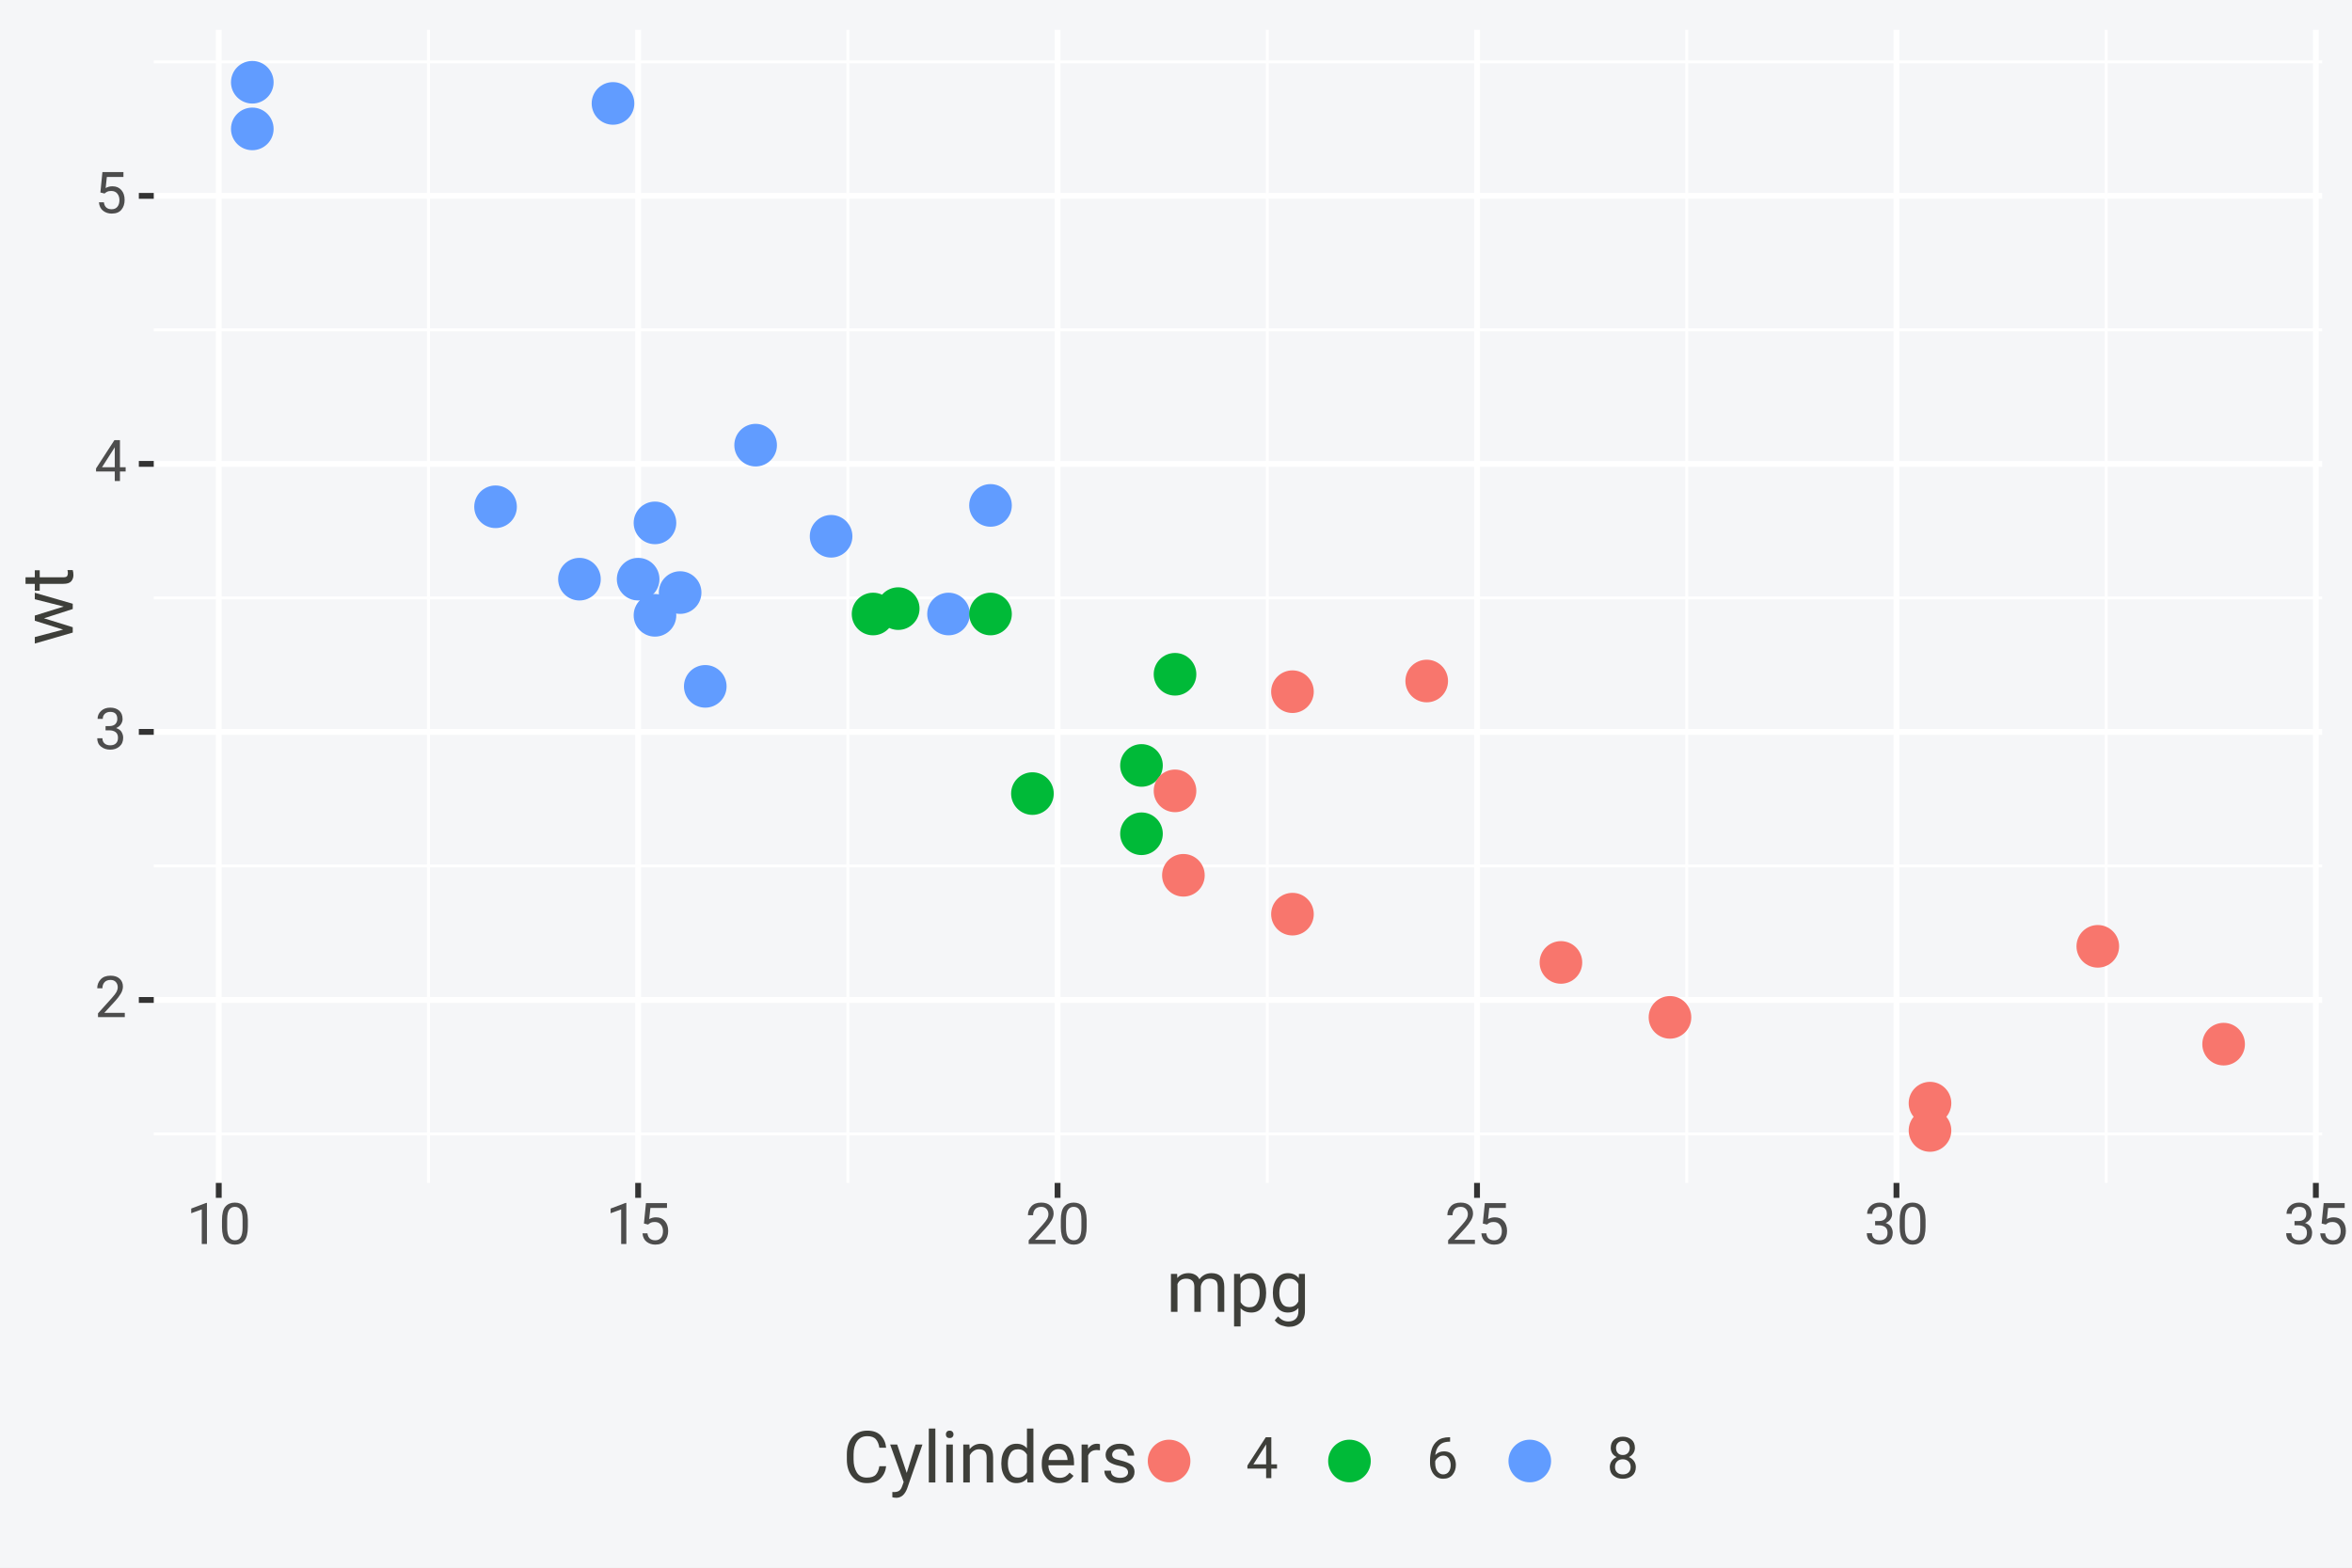
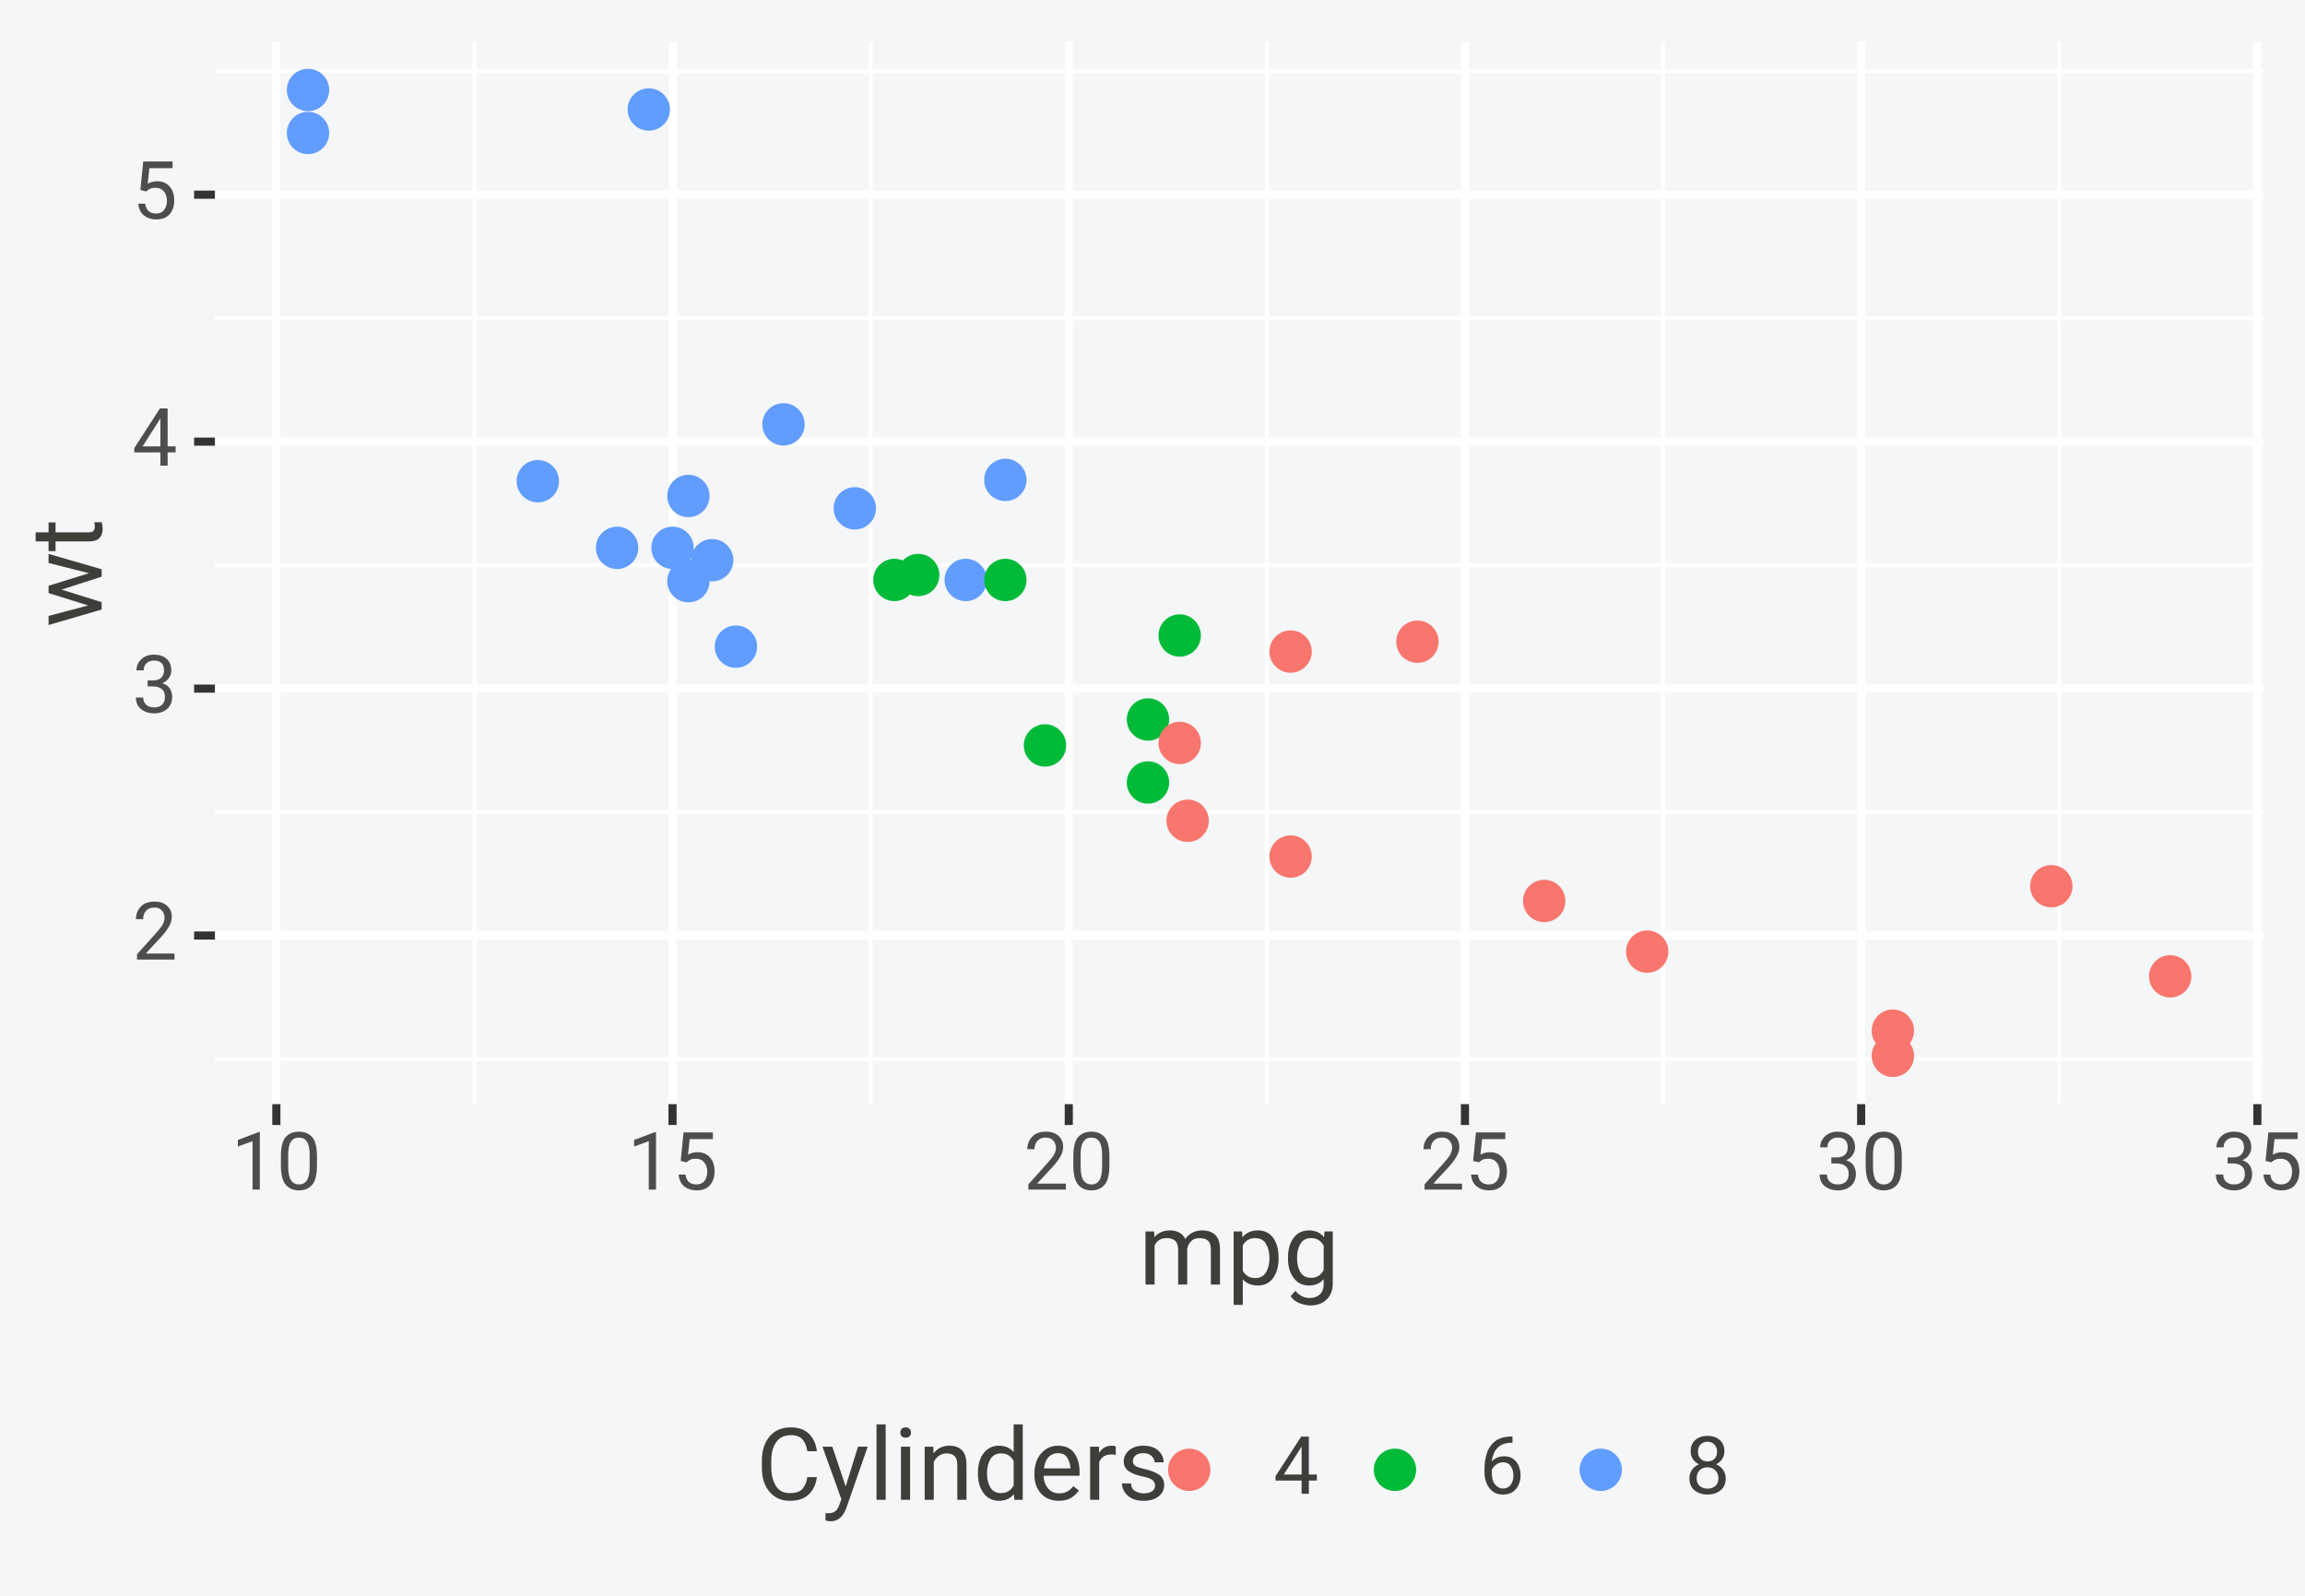
- <svg xmlns="http://www.w3.org/2000/svg" width="432.00pt" height="288.00pt" viewBox="0 0 432.00 288.00">
+ <svg xmlns="http://www.w3.org/2000/svg" width="468.00pt" height="324.00pt" viewBox="0 0 468.00 324.00">
  <g class="svglite">
    <defs>
      <style type="text/css">
    /* theme-aware-processed */
    .svglite line, .svglite polyline, .svglite polygon, .svglite path, .svglite circle {
      fill: none;
      stroke: #3E3F3A;
      stroke-linecap: round;
      stroke-linejoin: round;
      stroke-miterlimit: 10.00;
    }
    .svglite &gt; g &gt; rect {
      fill: none;
      stroke: #3E3F3A;
      stroke-linecap: round;
      stroke-linejoin: round;
      stroke-miterlimit: 10.00;
    }
    .svglite text {
      white-space: pre;
      fill: #3E3F3A;
    }
    .svglite g.glyphgroup path {
      fill: inherit;
      stroke: none;
    }
  </style>
    </defs>
    <rect width="100%" height="100%" style="stroke: none; fill: #F5F6F8;" />
    <defs>
-       <clipPath id="cpMC4wMHw0MzIuMDB8MC4wMHwyODguMDA=">
-         <rect x="0.00" y="0.00" width="432.00" height="288.00" />
+       <clipPath id="cpMC4wMHw0NjguMDB8MC4wMHwzMjQuMDA=">
+         <rect x="0.00" y="0.00" width="468.00" height="324.00" />
      </clipPath>
    </defs>
-     <g clip-path="url(#cpMC4wMHw0MzIuMDB8MC4wMHwyODguMDA=)">
-       <rect x="0" y="0.00" width="432.00" height="288.00" style="stroke-width: 1.07; stroke: none;" />
+     <g clip-path="url(#cpMC4wMHw0NjguMDB8MC4wMHwzMjQuMDA=)">
+       <rect x="0.00" y="0.00" width="468.00" height="324.00" style="stroke-width: 1.65; stroke: none;" />
    </g>
    <defs>
-       <clipPath id="cpMjguMjR8NDI2LjUyfDUuNDh8MjE3LjMx">
-         <rect x="28.24" y="5.48" width="398.28" height="211.83" />
+       <clipPath id="cpNDMuNjR8NDU5LjUzfDguNDd8MjI0LjE4">
+         <rect x="43.64" y="8.47" width="415.89" height="215.71" />
      </clipPath>
    </defs>
-     <g clip-path="url(#cpMjguMjR8NDI2LjUyfDUuNDh8MjE3LjMx)">
-       <rect x="28.24" y="5.48" width="398.28" height="211.83" style="stroke-width: 1.07; stroke: none;" />
-       <polyline points="28.24,208.32 426.52,208.32 " style="stroke-width: 0.53; stroke: #FFFFFF; stroke-linecap: butt;" />
-       <polyline points="28.24,159.08 426.52,159.08 " style="stroke-width: 0.53; stroke: #FFFFFF; stroke-linecap: butt;" />
-       <polyline points="28.24,109.84 426.52,109.84 " style="stroke-width: 0.53; stroke: #FFFFFF; stroke-linecap: butt;" />
-       <polyline points="28.24,60.60 426.52,60.60 " style="stroke-width: 0.53; stroke: #FFFFFF; stroke-linecap: butt;" />
-       <polyline points="28.24,11.37 426.52,11.37 " style="stroke-width: 0.53; stroke: #FFFFFF; stroke-linecap: butt;" />
-       <polyline points="78.70,217.31 78.70,5.48 " style="stroke-width: 0.53; stroke: #FFFFFF; stroke-linecap: butt;" />
-       <polyline points="155.73,217.31 155.73,5.48 " style="stroke-width: 0.53; stroke: #FFFFFF; stroke-linecap: butt;" />
-       <polyline points="232.77,217.31 232.77,5.48 " style="stroke-width: 0.53; stroke: #FFFFFF; stroke-linecap: butt;" />
-       <polyline points="309.81,217.31 309.81,5.48 " style="stroke-width: 0.53; stroke: #FFFFFF; stroke-linecap: butt;" />
-       <polyline points="386.85,217.31 386.85,5.48 " style="stroke-width: 0.53; stroke: #FFFFFF; stroke-linecap: butt;" />
-       <polyline points="28.24,183.70 426.52,183.70 " style="stroke-width: 1.07; stroke: #FFFFFF; stroke-linecap: butt;" />
-       <polyline points="28.24,134.46 426.52,134.46 " style="stroke-width: 1.07; stroke: #FFFFFF; stroke-linecap: butt;" />
-       <polyline points="28.24,85.22 426.52,85.22 " style="stroke-width: 1.07; stroke: #FFFFFF; stroke-linecap: butt;" />
-       <polyline points="28.24,35.98 426.52,35.98 " style="stroke-width: 1.07; stroke: #FFFFFF; stroke-linecap: butt;" />
-       <polyline points="40.18,217.31 40.18,5.48 " style="stroke-width: 1.07; stroke: #FFFFFF; stroke-linecap: butt;" />
-       <polyline points="117.21,217.31 117.21,5.48 " style="stroke-width: 1.07; stroke: #FFFFFF; stroke-linecap: butt;" />
-       <polyline points="194.25,217.31 194.25,5.48 " style="stroke-width: 1.07; stroke: #FFFFFF; stroke-linecap: butt;" />
-       <polyline points="271.29,217.31 271.29,5.48 " style="stroke-width: 1.07; stroke: #FFFFFF; stroke-linecap: butt;" />
-       <polyline points="348.33,217.31 348.33,5.48 " style="stroke-width: 1.07; stroke: #FFFFFF; stroke-linecap: butt;" />
-       <polyline points="425.36,217.31 425.36,5.48 " style="stroke-width: 1.07; stroke: #FFFFFF; stroke-linecap: butt;" />
-       <circle cx="209.66" cy="153.17" r="3.56" style="stroke-width: 0.71; stroke: #00BA38; fill: #00BA38;" />
-       <circle cx="209.66" cy="140.62" r="3.56" style="stroke-width: 0.71; stroke: #00BA38; fill: #00BA38;" />
-       <circle cx="237.39" cy="167.94" r="3.56" style="stroke-width: 0.71; stroke: #F8766D; fill: #F8766D;" />
-       <circle cx="215.82" cy="123.87" r="3.56" style="stroke-width: 0.71; stroke: #00BA38; fill: #00BA38;" />
-       <circle cx="174.22" cy="112.80" r="3.56" style="stroke-width: 0.71; stroke: #619CFF; fill: #619CFF;" />
-       <circle cx="164.98" cy="111.81" r="3.56" style="stroke-width: 0.71; stroke: #00BA38; fill: #00BA38;" />
-       <circle cx="106.43" cy="106.40" r="3.56" style="stroke-width: 0.71; stroke: #619CFF; fill: #619CFF;" />
-       <circle cx="262.05" cy="125.11" r="3.56" style="stroke-width: 0.71; stroke: #F8766D; fill: #F8766D;" />
-       <circle cx="237.39" cy="127.07" r="3.56" style="stroke-width: 0.71; stroke: #F8766D; fill: #F8766D;" />
-       <circle cx="181.93" cy="112.80" r="3.56" style="stroke-width: 0.71; stroke: #00BA38; fill: #00BA38;" />
-       <circle cx="160.36" cy="112.80" r="3.56" style="stroke-width: 0.71; stroke: #00BA38; fill: #00BA38;" />
-       <circle cx="138.79" cy="81.78" r="3.56" style="stroke-width: 0.71; stroke: #619CFF; fill: #619CFF;" />
-       <circle cx="152.65" cy="98.52" r="3.56" style="stroke-width: 0.71; stroke: #619CFF; fill: #619CFF;" />
-       <circle cx="120.30" cy="96.06" r="3.56" style="stroke-width: 0.71; stroke: #619CFF; fill: #619CFF;" />
-       <circle cx="46.34" cy="23.68" r="3.56" style="stroke-width: 0.71; stroke: #619CFF; fill: #619CFF;" />
-       <circle cx="46.34" cy="15.11" r="3.56" style="stroke-width: 0.71; stroke: #619CFF; fill: #619CFF;" />
-       <circle cx="112.59" cy="19.00" r="3.56" style="stroke-width: 0.71; stroke: #619CFF; fill: #619CFF;" />
-       <circle cx="385.31" cy="173.85" r="3.56" style="stroke-width: 0.71; stroke: #F8766D; fill: #F8766D;" />
-       <circle cx="354.49" cy="202.66" r="3.56" style="stroke-width: 0.71; stroke: #F8766D; fill: #F8766D;" />
-       <circle cx="408.42" cy="191.82" r="3.56" style="stroke-width: 0.71; stroke: #F8766D; fill: #F8766D;" />
-       <circle cx="217.36" cy="160.80" r="3.56" style="stroke-width: 0.71; stroke: #F8766D; fill: #F8766D;" />
-       <circle cx="124.92" cy="108.86" r="3.56" style="stroke-width: 0.71; stroke: #619CFF; fill: #619CFF;" />
-       <circle cx="120.30" cy="113.04" r="3.56" style="stroke-width: 0.71; stroke: #619CFF; fill: #619CFF;" />
-       <circle cx="91.02" cy="93.10" r="3.56" style="stroke-width: 0.71; stroke: #619CFF; fill: #619CFF;" />
-       <circle cx="181.93" cy="92.85" r="3.56" style="stroke-width: 0.71; stroke: #619CFF; fill: #619CFF;" />
-       <circle cx="306.73" cy="186.90" r="3.56" style="stroke-width: 0.71; stroke: #F8766D; fill: #F8766D;" />
-       <circle cx="286.70" cy="176.81" r="3.56" style="stroke-width: 0.71; stroke: #F8766D; fill: #F8766D;" />
-       <circle cx="354.49" cy="207.68" r="3.56" style="stroke-width: 0.71; stroke: #F8766D; fill: #F8766D;" />
-       <circle cx="129.54" cy="126.09" r="3.56" style="stroke-width: 0.71; stroke: #619CFF; fill: #619CFF;" />
-       <circle cx="189.63" cy="145.79" r="3.56" style="stroke-width: 0.71; stroke: #00BA38; fill: #00BA38;" />
-       <circle cx="117.21" cy="106.40" r="3.56" style="stroke-width: 0.71; stroke: #619CFF; fill: #619CFF;" />
-       <circle cx="215.82" cy="145.29" r="3.56" style="stroke-width: 0.71; stroke: #F8766D; fill: #F8766D;" />
+     <g clip-path="url(#cpNDMuNjR8NDU5LjUzfDguNDd8MjI0LjE4)">
+       <rect x="43.64" y="8.47" width="415.89" height="215.71" style="stroke-width: 1.65; stroke: none;" />
+       <polyline points="43.64,215.02 459.53,215.02 " style="stroke-width: 0.82; stroke: #FFFFFF; stroke-linecap: butt;" />
+       <polyline points="43.64,164.88 459.53,164.88 " style="stroke-width: 0.82; stroke: #FFFFFF; stroke-linecap: butt;" />
+       <polyline points="43.64,114.74 459.53,114.74 " style="stroke-width: 0.82; stroke: #FFFFFF; stroke-linecap: butt;" />
+       <polyline points="43.64,64.60 459.53,64.60 " style="stroke-width: 0.82; stroke: #FFFFFF; stroke-linecap: butt;" />
+       <polyline points="43.64,14.46 459.53,14.46 " style="stroke-width: 0.82; stroke: #FFFFFF; stroke-linecap: butt;" />
+       <polyline points="96.33,224.18 96.33,8.47 " style="stroke-width: 0.82; stroke: #FFFFFF; stroke-linecap: butt;" />
+       <polyline points="176.77,224.18 176.77,8.47 " style="stroke-width: 0.82; stroke: #FFFFFF; stroke-linecap: butt;" />
+       <polyline points="257.22,224.18 257.22,8.47 " style="stroke-width: 0.82; stroke: #FFFFFF; stroke-linecap: butt;" />
+       <polyline points="337.66,224.18 337.66,8.47 " style="stroke-width: 0.82; stroke: #FFFFFF; stroke-linecap: butt;" />
+       <polyline points="418.10,224.18 418.10,8.47 " style="stroke-width: 0.82; stroke: #FFFFFF; stroke-linecap: butt;" />
+       <polyline points="43.64,189.95 459.53,189.95 " style="stroke-width: 1.65; stroke: #FFFFFF; stroke-linecap: butt;" />
+       <polyline points="43.64,139.81 459.53,139.81 " style="stroke-width: 1.65; stroke: #FFFFFF; stroke-linecap: butt;" />
+       <polyline points="43.64,89.67 459.53,89.67 " style="stroke-width: 1.65; stroke: #FFFFFF; stroke-linecap: butt;" />
+       <polyline points="43.64,39.53 459.53,39.53 " style="stroke-width: 1.65; stroke: #FFFFFF; stroke-linecap: butt;" />
+       <polyline points="56.11,224.18 56.11,8.47 " style="stroke-width: 1.65; stroke: #FFFFFF; stroke-linecap: butt;" />
+       <polyline points="136.55,224.18 136.55,8.47 " style="stroke-width: 1.65; stroke: #FFFFFF; stroke-linecap: butt;" />
+       <polyline points="217.00,224.18 217.00,8.47 " style="stroke-width: 1.65; stroke: #FFFFFF; stroke-linecap: butt;" />
+       <polyline points="297.44,224.18 297.44,8.47 " style="stroke-width: 1.65; stroke: #FFFFFF; stroke-linecap: butt;" />
+       <polyline points="377.88,224.18 377.88,8.47 " style="stroke-width: 1.65; stroke: #FFFFFF; stroke-linecap: butt;" />
+       <polyline points="458.33,224.18 458.33,8.47 " style="stroke-width: 1.65; stroke: #FFFFFF; stroke-linecap: butt;" />
+       <circle cx="233.08" cy="158.87" r="3.75" style="stroke-width: 1.10; stroke: #00BA38; fill: #00BA38;" />
+       <circle cx="233.08" cy="146.08" r="3.75" style="stroke-width: 1.10; stroke: #00BA38; fill: #00BA38;" />
+       <circle cx="262.04" cy="173.91" r="3.75" style="stroke-width: 1.10; stroke: #F8766D; fill: #F8766D;" />
+       <circle cx="239.52" cy="129.03" r="3.75" style="stroke-width: 1.10; stroke: #00BA38; fill: #00BA38;" />
+       <circle cx="196.08" cy="117.75" r="3.75" style="stroke-width: 1.10; stroke: #619CFF; fill: #619CFF;" />
+       <circle cx="186.43" cy="116.75" r="3.75" style="stroke-width: 1.10; stroke: #00BA38; fill: #00BA38;" />
+       <circle cx="125.29" cy="111.23" r="3.75" style="stroke-width: 1.10; stroke: #619CFF; fill: #619CFF;" />
+       <circle cx="287.79" cy="130.29" r="3.75" style="stroke-width: 1.10; stroke: #F8766D; fill: #F8766D;" />
+       <circle cx="262.04" cy="132.29" r="3.75" style="stroke-width: 1.10; stroke: #F8766D; fill: #F8766D;" />
+       <circle cx="204.12" cy="117.75" r="3.75" style="stroke-width: 1.10; stroke: #00BA38; fill: #00BA38;" />
+       <circle cx="181.60" cy="117.75" r="3.75" style="stroke-width: 1.10; stroke: #00BA38; fill: #00BA38;" />
+       <circle cx="159.08" cy="86.16" r="3.75" style="stroke-width: 1.10; stroke: #619CFF; fill: #619CFF;" />
+       <circle cx="173.56" cy="103.21" r="3.75" style="stroke-width: 1.10; stroke: #619CFF; fill: #619CFF;" />
+       <circle cx="139.77" cy="100.70" r="3.75" style="stroke-width: 1.10; stroke: #619CFF; fill: #619CFF;" />
+       <circle cx="62.54" cy="27.00" r="3.75" style="stroke-width: 1.10; stroke: #619CFF; fill: #619CFF;" />
+       <circle cx="62.54" cy="18.27" r="3.75" style="stroke-width: 1.10; stroke: #619CFF; fill: #619CFF;" />
+       <circle cx="131.73" cy="22.23" r="3.75" style="stroke-width: 1.10; stroke: #619CFF; fill: #619CFF;" />
+       <circle cx="416.49" cy="179.93" r="3.75" style="stroke-width: 1.10; stroke: #F8766D; fill: #F8766D;" />
+       <circle cx="384.32" cy="209.26" r="3.75" style="stroke-width: 1.10; stroke: #F8766D; fill: #F8766D;" />
+       <circle cx="440.63" cy="198.23" r="3.75" style="stroke-width: 1.10; stroke: #F8766D; fill: #F8766D;" />
+       <circle cx="241.13" cy="166.64" r="3.75" style="stroke-width: 1.10; stroke: #F8766D; fill: #F8766D;" />
+       <circle cx="144.60" cy="113.74" r="3.75" style="stroke-width: 1.10; stroke: #619CFF; fill: #619CFF;" />
+       <circle cx="139.77" cy="118.00" r="3.75" style="stroke-width: 1.10; stroke: #619CFF; fill: #619CFF;" />
+       <circle cx="109.20" cy="97.70" r="3.75" style="stroke-width: 1.10; stroke: #619CFF; fill: #619CFF;" />
+       <circle cx="204.12" cy="97.44" r="3.75" style="stroke-width: 1.10; stroke: #619CFF; fill: #619CFF;" />
+       <circle cx="334.44" cy="193.21" r="3.75" style="stroke-width: 1.10; stroke: #F8766D; fill: #F8766D;" />
+       <circle cx="313.53" cy="182.93" r="3.75" style="stroke-width: 1.10; stroke: #F8766D; fill: #F8766D;" />
+       <circle cx="384.32" cy="214.37" r="3.75" style="stroke-width: 1.10; stroke: #F8766D; fill: #F8766D;" />
+       <circle cx="149.42" cy="131.29" r="3.75" style="stroke-width: 1.10; stroke: #619CFF; fill: #619CFF;" />
+       <circle cx="212.17" cy="151.35" r="3.75" style="stroke-width: 1.10; stroke: #00BA38; fill: #00BA38;" />
+       <circle cx="136.55" cy="111.23" r="3.75" style="stroke-width: 1.10; stroke: #619CFF; fill: #619CFF;" />
+       <circle cx="239.52" cy="150.84" r="3.75" style="stroke-width: 1.10; stroke: #F8766D; fill: #F8766D;" />
    </g>
-     <g clip-path="url(#cpMC4wMHw0MzIuMDB8MC4wMHwyODguMDA=)">
-       <text x="23.31" y="186.85" text-anchor="end" style="font-size: 0.88em;fill: #4D4D4D; font-family: &quot;Roboto&quot;, -apple-system, BlinkMacSystemFont, &quot;Segoe UI&quot;, system-ui, sans-serif;">2</text>
-       <text x="23.31" y="137.61" text-anchor="end" style="font-size: 0.88em;fill: #4D4D4D; font-family: &quot;Roboto&quot;, -apple-system, BlinkMacSystemFont, &quot;Segoe UI&quot;, system-ui, sans-serif;">3</text>
-       <text x="23.31" y="88.37" text-anchor="end" style="font-size: 0.88em;fill: #4D4D4D; font-family: &quot;Roboto&quot;, -apple-system, BlinkMacSystemFont, &quot;Segoe UI&quot;, system-ui, sans-serif;">4</text>
-       <text x="23.31" y="39.13" text-anchor="end" style="font-size: 0.88em;fill: #4D4D4D; font-family: &quot;Roboto&quot;, -apple-system, BlinkMacSystemFont, &quot;Segoe UI&quot;, system-ui, sans-serif;">5</text>
-       <polyline points="25.50,183.70 28.24,183.70 " style="stroke-width: 1.07; stroke: #333333; stroke-linecap: butt;" />
-       <polyline points="25.50,134.46 28.24,134.46 " style="stroke-width: 1.07; stroke: #333333; stroke-linecap: butt;" />
-       <polyline points="25.50,85.22 28.24,85.22 " style="stroke-width: 1.07; stroke: #333333; stroke-linecap: butt;" />
-       <polyline points="25.50,35.98 28.24,35.98 " style="stroke-width: 1.07; stroke: #333333; stroke-linecap: butt;" />
-       <polyline points="40.18,220.05 40.18,217.31 " style="stroke-width: 1.07; stroke: #333333; stroke-linecap: butt;" />
-       <polyline points="117.21,220.05 117.21,217.31 " style="stroke-width: 1.07; stroke: #333333; stroke-linecap: butt;" />
-       <polyline points="194.25,220.05 194.25,217.31 " style="stroke-width: 1.07; stroke: #333333; stroke-linecap: butt;" />
-       <polyline points="271.29,220.05 271.29,217.31 " style="stroke-width: 1.07; stroke: #333333; stroke-linecap: butt;" />
-       <polyline points="348.33,220.05 348.33,217.31 " style="stroke-width: 1.07; stroke: #333333; stroke-linecap: butt;" />
-       <polyline points="425.36,220.05 425.36,217.31 " style="stroke-width: 1.07; stroke: #333333; stroke-linecap: butt;" />
-       <text x="40.18" y="228.54" text-anchor="middle" style="font-size: 0.88em;fill: #4D4D4D; font-family: &quot;Roboto&quot;, -apple-system, BlinkMacSystemFont, &quot;Segoe UI&quot;, system-ui, sans-serif;">10</text>
-       <text x="117.21" y="228.54" text-anchor="middle" style="font-size: 0.88em;fill: #4D4D4D; font-family: &quot;Roboto&quot;, -apple-system, BlinkMacSystemFont, &quot;Segoe UI&quot;, system-ui, sans-serif;">15</text>
-       <text x="194.25" y="228.54" text-anchor="middle" style="font-size: 0.88em;fill: #4D4D4D; font-family: &quot;Roboto&quot;, -apple-system, BlinkMacSystemFont, &quot;Segoe UI&quot;, system-ui, sans-serif;">20</text>
-       <text x="271.29" y="228.54" text-anchor="middle" style="font-size: 0.88em;fill: #4D4D4D; font-family: &quot;Roboto&quot;, -apple-system, BlinkMacSystemFont, &quot;Segoe UI&quot;, system-ui, sans-serif;">25</text>
-       <text x="348.33" y="228.54" text-anchor="middle" style="font-size: 0.88em;fill: #4D4D4D; font-family: &quot;Roboto&quot;, -apple-system, BlinkMacSystemFont, &quot;Segoe UI&quot;, system-ui, sans-serif;">30</text>
-       <text x="425.36" y="228.54" text-anchor="middle" style="font-size: 0.88em;fill: #4D4D4D; font-family: &quot;Roboto&quot;, -apple-system, BlinkMacSystemFont, &quot;Segoe UI&quot;, system-ui, sans-serif;">35</text>
-       <text x="227.38" y="241.00" text-anchor="middle" style="font-size: 1.1em; font-family: &quot;Roboto&quot;, -apple-system, BlinkMacSystemFont, &quot;Segoe UI&quot;, system-ui, sans-serif;">mpg</text>
-       <text transform="translate(13.36,111.39) rotate(-90)" text-anchor="middle" style="font-size: 1.1em; font-family: &quot;Roboto&quot;, -apple-system, BlinkMacSystemFont, &quot;Segoe UI&quot;, system-ui, sans-serif;">wt</text>
-       <rect x="149.28" y="254.28" width="156.19" height="28.24" style="stroke-width: 0.75; stroke: none;" />
-       <rect x="149.28" y="254.28" width="156.19" height="28.24" style="stroke-width: 1.07; stroke: none;" />
-       <text x="154.76" y="272.34" style="font-size: 1.1em; font-family: &quot;Roboto&quot;, -apple-system, BlinkMacSystemFont, &quot;Segoe UI&quot;, system-ui, sans-serif;">Cylinders</text>
-       <rect x="206.09" y="259.76" width="17.28" height="17.28" style="stroke-width: 1.07; stroke: none;" />
-       <circle cx="214.73" cy="268.40" r="3.56" style="stroke-width: 0.71; stroke: #F8766D; fill: #F8766D;" />
-       <rect x="239.22" y="259.76" width="17.28" height="17.28" style="stroke-width: 1.07; stroke: none;" />
-       <circle cx="247.86" cy="268.40" r="3.56" style="stroke-width: 0.71; stroke: #00BA38; fill: #00BA38;" />
-       <rect x="272.34" y="259.76" width="17.28" height="17.28" style="stroke-width: 1.07; stroke: none;" />
-       <circle cx="280.98" cy="268.40" r="3.56" style="stroke-width: 0.71; stroke: #619CFF; fill: #619CFF;" />
-       <text x="228.85" y="271.55" style="font-size: 0.88em; font-family: &quot;Roboto&quot;, -apple-system, BlinkMacSystemFont, &quot;Segoe UI&quot;, system-ui, sans-serif;">4</text>
-       <text x="261.97" y="271.55" style="font-size: 0.88em; font-family: &quot;Roboto&quot;, -apple-system, BlinkMacSystemFont, &quot;Segoe UI&quot;, system-ui, sans-serif;">6</text>
-       <text x="295.10" y="271.55" style="font-size: 0.88em; font-family: &quot;Roboto&quot;, -apple-system, BlinkMacSystemFont, &quot;Segoe UI&quot;, system-ui, sans-serif;">8</text>
+     <g clip-path="url(#cpMC4wMHw0NjguMDB8MC4wMHwzMjQuMDA=)">
+       <text x="36.02" y="194.82" text-anchor="end" style="font-size: 1.36em;fill: #4D4D4D; font-family: &quot;Roboto&quot;, -apple-system, BlinkMacSystemFont, &quot;Segoe UI&quot;, system-ui, sans-serif;">2</text>
+       <text x="36.02" y="144.68" text-anchor="end" style="font-size: 1.36em;fill: #4D4D4D; font-family: &quot;Roboto&quot;, -apple-system, BlinkMacSystemFont, &quot;Segoe UI&quot;, system-ui, sans-serif;">3</text>
+       <text x="36.02" y="94.54" text-anchor="end" style="font-size: 1.36em;fill: #4D4D4D; font-family: &quot;Roboto&quot;, -apple-system, BlinkMacSystemFont, &quot;Segoe UI&quot;, system-ui, sans-serif;">4</text>
+       <text x="36.02" y="44.40" text-anchor="end" style="font-size: 1.36em;fill: #4D4D4D; font-family: &quot;Roboto&quot;, -apple-system, BlinkMacSystemFont, &quot;Segoe UI&quot;, system-ui, sans-serif;">5</text>
+       <polyline points="39.41,189.95 43.64,189.95 " style="stroke-width: 1.65; stroke: #333333; stroke-linecap: butt;" />
+       <polyline points="39.41,139.81 43.64,139.81 " style="stroke-width: 1.65; stroke: #333333; stroke-linecap: butt;" />
+       <polyline points="39.41,89.67 43.64,89.67 " style="stroke-width: 1.65; stroke: #333333; stroke-linecap: butt;" />
+       <polyline points="39.41,39.53 43.64,39.53 " style="stroke-width: 1.65; stroke: #333333; stroke-linecap: butt;" />
+       <polyline points="56.11,228.41 56.11,224.18 " style="stroke-width: 1.65; stroke: #333333; stroke-linecap: butt;" />
+       <polyline points="136.55,228.41 136.55,224.18 " style="stroke-width: 1.65; stroke: #333333; stroke-linecap: butt;" />
+       <polyline points="217.00,228.41 217.00,224.18 " style="stroke-width: 1.65; stroke: #333333; stroke-linecap: butt;" />
+       <polyline points="297.44,228.41 297.44,224.18 " style="stroke-width: 1.65; stroke: #333333; stroke-linecap: butt;" />
+       <polyline points="377.88,228.41 377.88,224.18 " style="stroke-width: 1.65; stroke: #333333; stroke-linecap: butt;" />
+       <polyline points="458.33,228.41 458.33,224.18 " style="stroke-width: 1.65; stroke: #333333; stroke-linecap: butt;" />
+       <text x="56.11" y="241.53" text-anchor="middle" style="font-size: 1.36em;fill: #4D4D4D; font-family: &quot;Roboto&quot;, -apple-system, BlinkMacSystemFont, &quot;Segoe UI&quot;, system-ui, sans-serif;">10</text>
+       <text x="136.55" y="241.53" text-anchor="middle" style="font-size: 1.36em;fill: #4D4D4D; font-family: &quot;Roboto&quot;, -apple-system, BlinkMacSystemFont, &quot;Segoe UI&quot;, system-ui, sans-serif;">15</text>
+       <text x="217.00" y="241.53" text-anchor="middle" style="font-size: 1.36em;fill: #4D4D4D; font-family: &quot;Roboto&quot;, -apple-system, BlinkMacSystemFont, &quot;Segoe UI&quot;, system-ui, sans-serif;">20</text>
+       <text x="297.44" y="241.53" text-anchor="middle" style="font-size: 1.36em;fill: #4D4D4D; font-family: &quot;Roboto&quot;, -apple-system, BlinkMacSystemFont, &quot;Segoe UI&quot;, system-ui, sans-serif;">25</text>
+       <text x="377.88" y="241.53" text-anchor="middle" style="font-size: 1.36em;fill: #4D4D4D; font-family: &quot;Roboto&quot;, -apple-system, BlinkMacSystemFont, &quot;Segoe UI&quot;, system-ui, sans-serif;">30</text>
+       <text x="458.33" y="241.53" text-anchor="middle" style="font-size: 1.36em;fill: #4D4D4D; font-family: &quot;Roboto&quot;, -apple-system, BlinkMacSystemFont, &quot;Segoe UI&quot;, system-ui, sans-serif;">35</text>
+       <text x="251.59" y="260.80" text-anchor="middle" style="font-size: 1.7em; font-family: &quot;Roboto&quot;, -apple-system, BlinkMacSystemFont, &quot;Segoe UI&quot;, system-ui, sans-serif;">mpg</text>
+       <text transform="translate(20.64,116.32) rotate(-90)" text-anchor="middle" style="font-size: 1.7em; font-family: &quot;Roboto&quot;, -apple-system, BlinkMacSystemFont, &quot;Segoe UI&quot;, system-ui, sans-serif;">wt</text>
+       <rect x="145.02" y="281.32" width="213.13" height="34.22" style="stroke-width: 0.75; stroke: none;" />
+       <rect x="145.02" y="281.32" width="213.13" height="34.22" style="stroke-width: 1.65; stroke: none;" />
+       <text x="153.49" y="304.51" style="font-size: 1.7em; font-family: &quot;Roboto&quot;, -apple-system, BlinkMacSystemFont, &quot;Segoe UI&quot;, system-ui, sans-serif;">Cylinders</text>
+       <rect x="232.82" y="289.78" width="17.28" height="17.28" style="stroke-width: 1.65; stroke: none;" />
+       <circle cx="241.46" cy="298.42" r="3.75" style="stroke-width: 1.10; stroke: #F8766D; fill: #F8766D;" />
+       <rect x="274.59" y="289.78" width="17.28" height="17.28" style="stroke-width: 1.65; stroke: none;" />
+       <circle cx="283.23" cy="298.42" r="3.75" style="stroke-width: 1.10; stroke: #00BA38; fill: #00BA38;" />
+       <rect x="316.37" y="289.78" width="17.28" height="17.28" style="stroke-width: 1.65; stroke: none;" />
+       <circle cx="325.01" cy="298.42" r="3.75" style="stroke-width: 1.10; stroke: #619CFF; fill: #619CFF;" />
+       <text x="258.56" y="303.29" style="font-size: 1.36em; font-family: &quot;Roboto&quot;, -apple-system, BlinkMacSystemFont, &quot;Segoe UI&quot;, system-ui, sans-serif;">4</text>
+       <text x="300.34" y="303.29" style="font-size: 1.36em; font-family: &quot;Roboto&quot;, -apple-system, BlinkMacSystemFont, &quot;Segoe UI&quot;, system-ui, sans-serif;">6</text>
+       <text x="342.12" y="303.29" style="font-size: 1.36em; font-family: &quot;Roboto&quot;, -apple-system, BlinkMacSystemFont, &quot;Segoe UI&quot;, system-ui, sans-serif;">8</text>
    </g>
  </g>
</svg>
